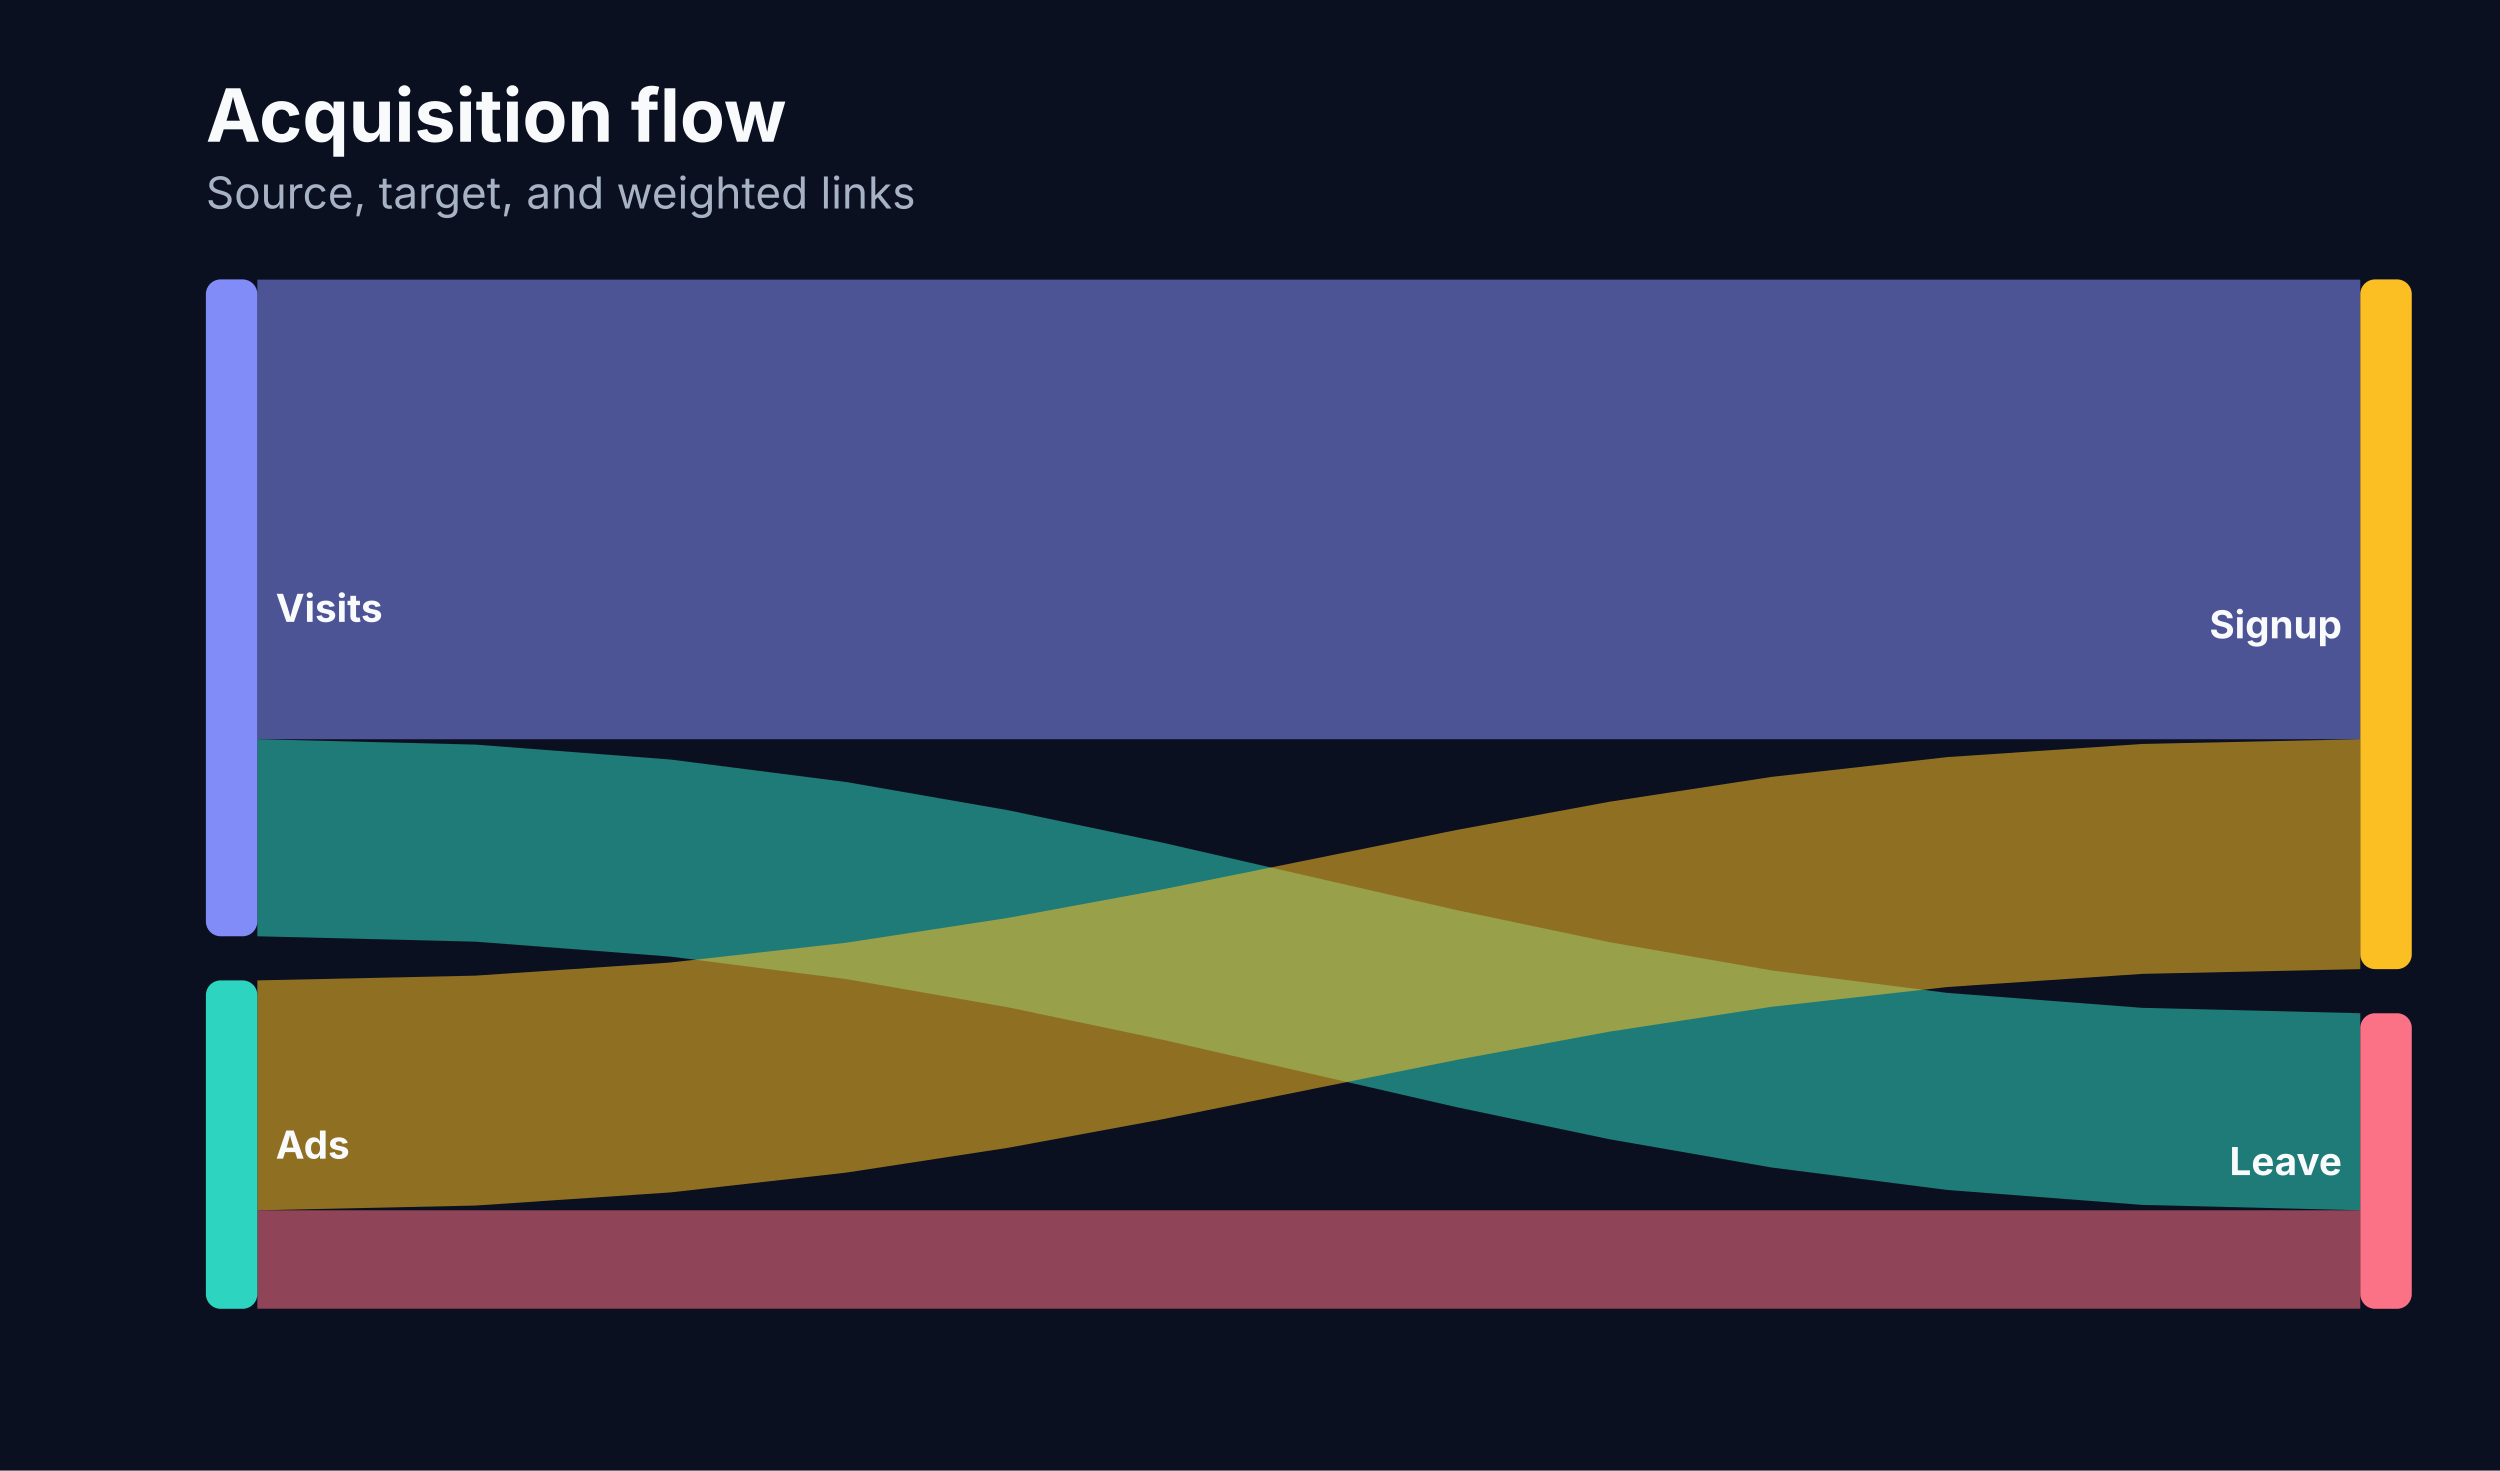
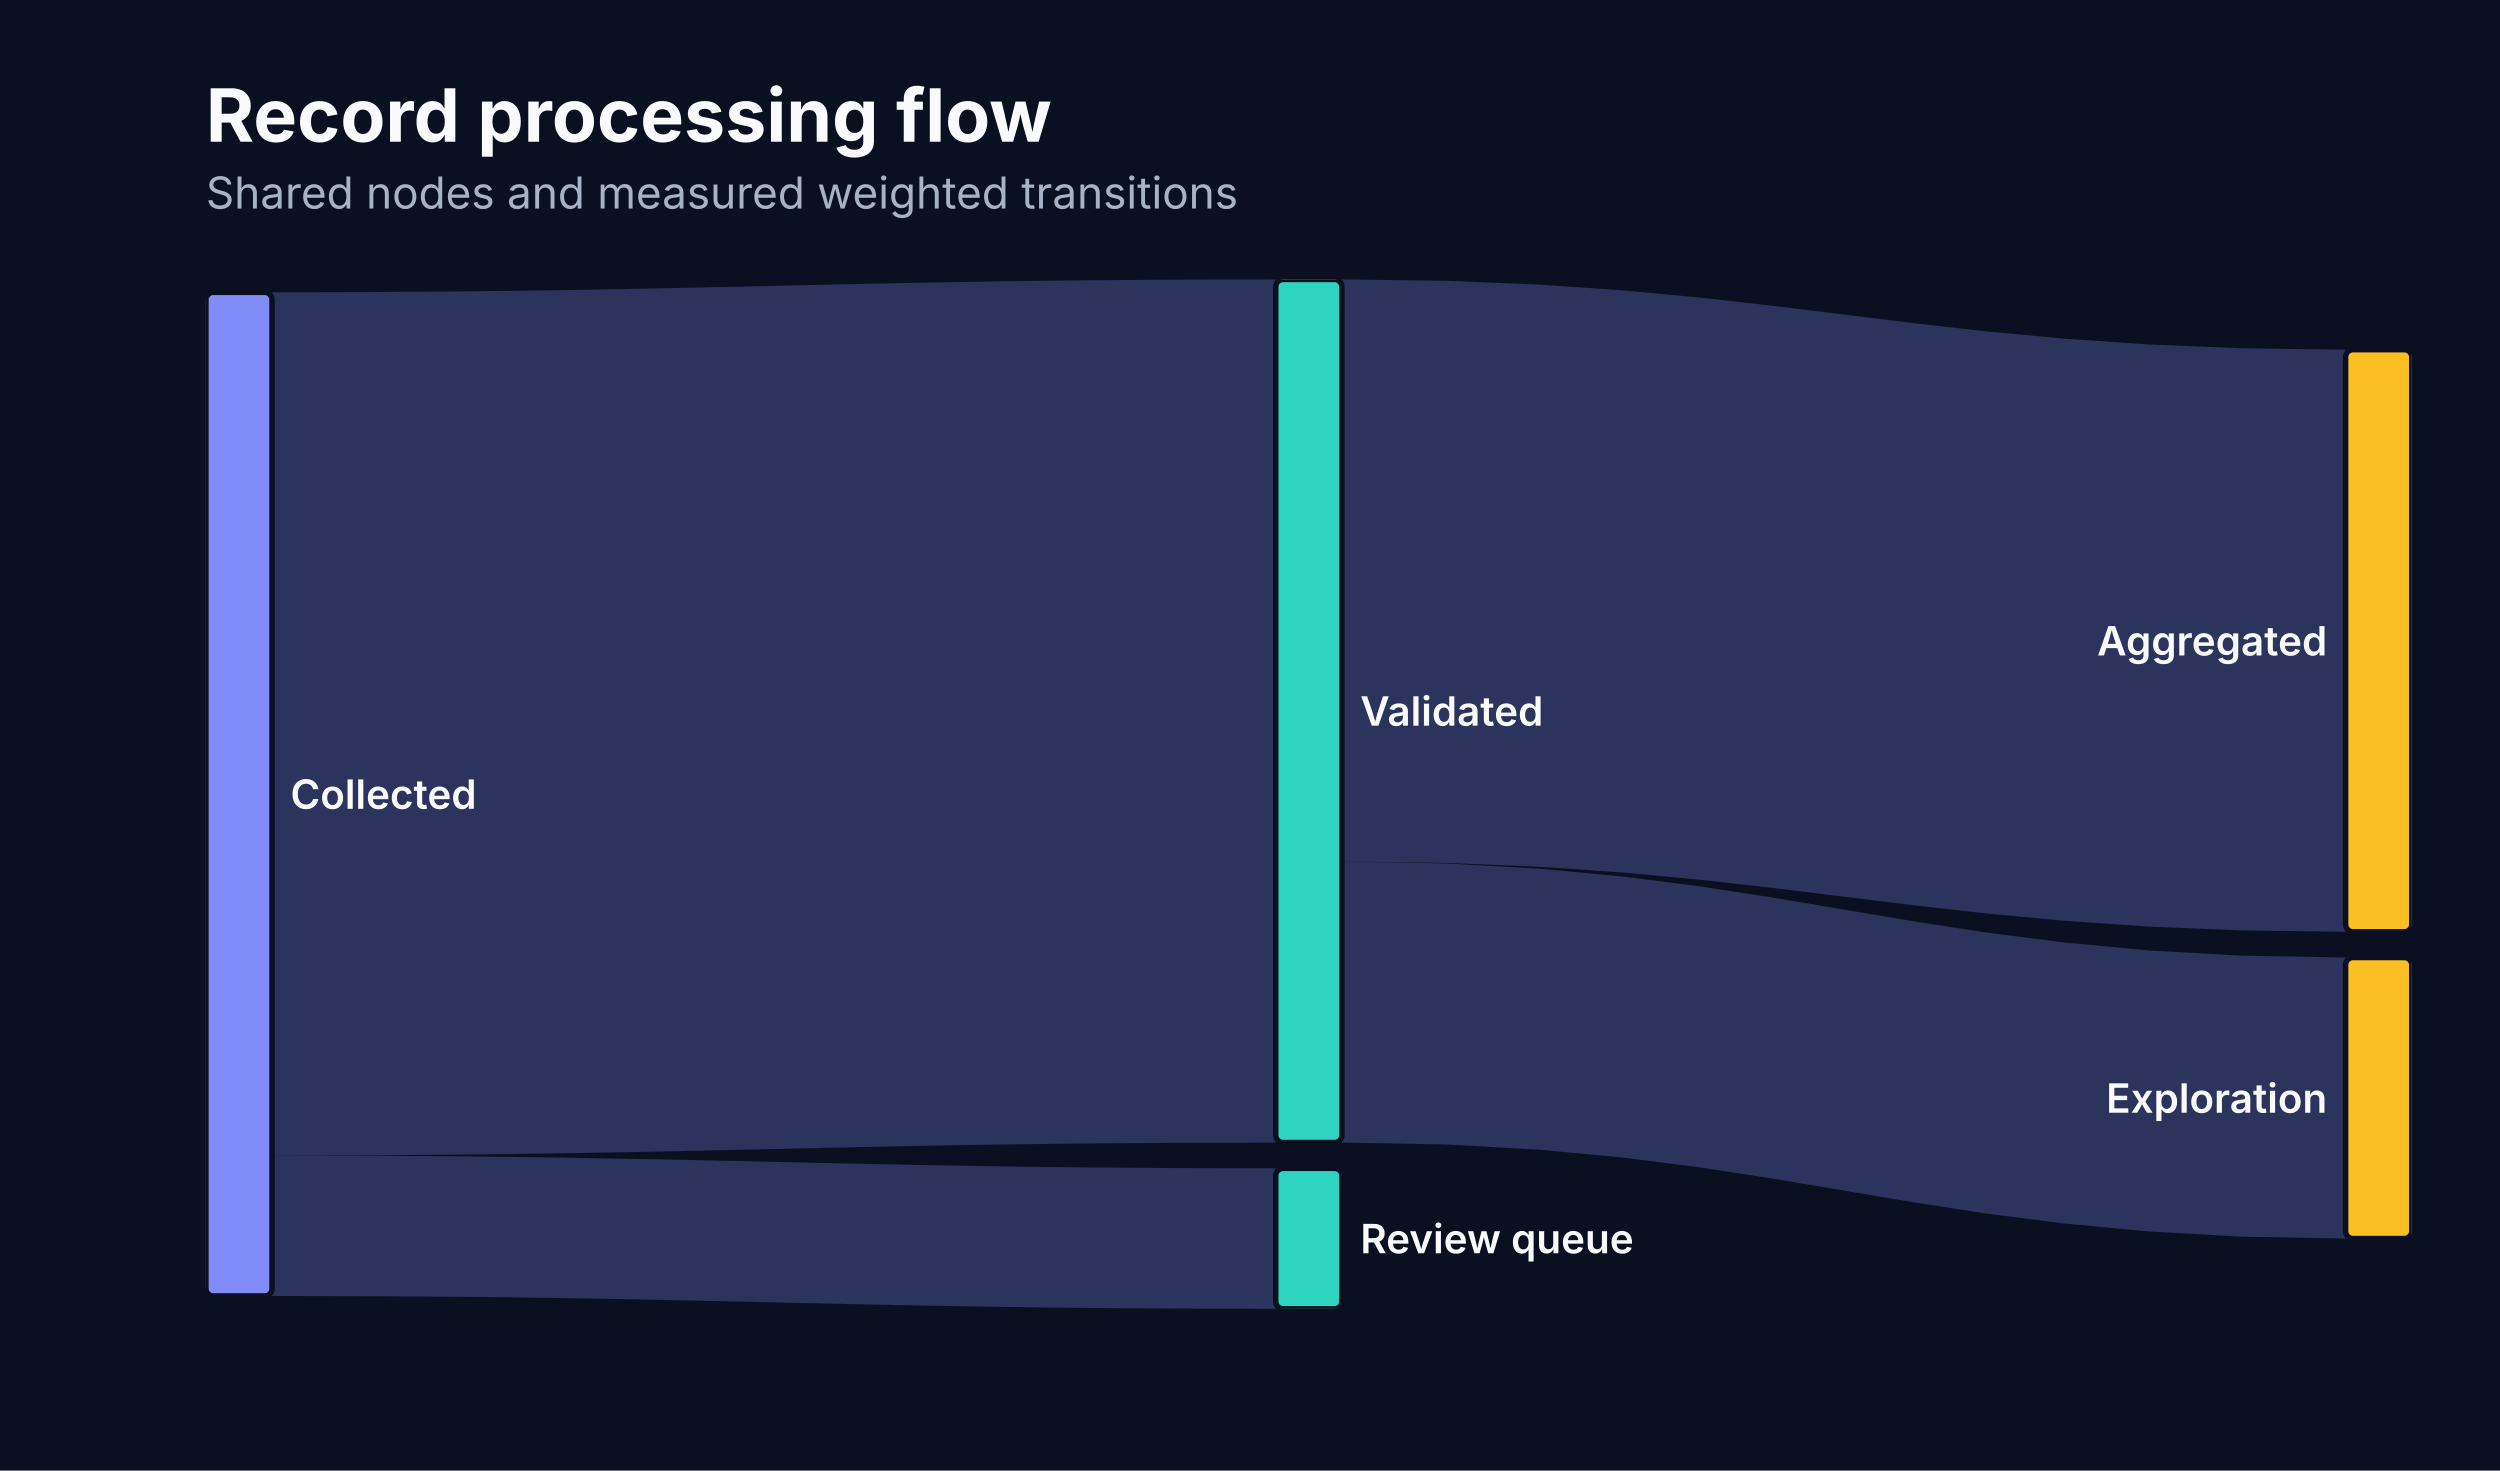
<svg xmlns="http://www.w3.org/2000/svg" width="680" height="400" viewBox="0 0 680 400" role="img" aria-labelledby="title description">
  <defs>
    <clipPath id="clip-1">
      <rect x="56" y="76" width="600" height="280" />
    </clipPath>
  </defs>
  <rect width="100%" height="100%" fill="#0b1020" />
  <g data-scene-node="scene:root">
    <g data-scene-node="layer-0:group" clip-path="url(#clip-1)">
-       <path data-scene-node="layer-0:flow:0" opacity="0.55" d="M 70 76 L 129.319 76 L 182.281 76 L 230.16 76 L 274.225 76 L 315.748 76 L 356 76 L 396.252 76 L 437.775 76 L 481.84 76 L 529.719 76 L 582.681 76 L 642 76 L 642 201.067 L 582.681 201.067 L 529.719 201.067 L 481.84 201.067 L 437.775 201.067 L 396.252 201.067 L 356 201.067 L 315.748 201.067 L 274.225 201.067 L 230.16 201.067 L 182.281 201.067 L 129.319 201.067 L 70 201.067 Z" fill="#818cf8" stroke-linejoin="round" />
-       <path data-scene-node="layer-0:flow:1" opacity="0.55" d="M 70 201.067 L 129.319 202.533 L 182.281 206.588 L 230.16 212.713 L 274.225 220.39 L 315.748 229.103 L 356 238.333 L 396.252 247.564 L 437.775 256.277 L 481.84 263.954 L 529.719 270.079 L 582.681 274.133 L 642 275.6 L 642 329.2 L 582.681 327.733 L 529.719 323.679 L 481.84 317.554 L 437.775 309.877 L 396.252 301.164 L 356 291.933 L 315.748 282.703 L 274.225 273.99 L 230.16 266.313 L 182.281 260.188 L 129.319 256.133 L 70 254.667 Z" fill="#2dd4bf" stroke-linejoin="round" />
-       <path data-scene-node="layer-0:flow:2" opacity="0.55" d="M 70 266.667 L 129.319 265.376 L 182.281 261.807 L 230.16 256.417 L 274.225 249.659 L 315.748 241.991 L 356 233.867 L 396.252 225.743 L 437.775 218.074 L 481.84 211.317 L 529.719 205.926 L 582.681 202.357 L 642 201.067 L 642 263.6 L 582.681 264.891 L 529.719 268.459 L 481.84 273.85 L 437.775 280.607 L 396.252 288.276 L 356 296.4 L 315.748 304.524 L 274.225 312.193 L 230.16 318.95 L 182.281 324.341 L 129.319 327.909 L 70 329.2 Z" fill="#fbbf24" stroke-linejoin="round" />
-       <path data-scene-node="layer-0:flow:3" opacity="0.55" d="M 70 329.2 L 129.319 329.2 L 182.281 329.2 L 230.16 329.2 L 274.225 329.2 L 315.748 329.2 L 356 329.2 L 396.252 329.2 L 437.775 329.2 L 481.84 329.2 L 529.719 329.2 L 582.681 329.2 L 642 329.2 L 642 356 L 582.681 356 L 529.719 356 L 481.84 356 L 437.775 356 L 396.252 356 L 356 356 L 315.748 356 L 274.225 356 L 230.16 356 L 182.281 356 L 129.319 356 L 70 356 Z" fill="#fb7185" stroke-linejoin="round" />
-       <rect data-scene-node="layer-0:source:0" x="56" y="76" width="14" height="178.667" rx="4" fill="#818cf8" />
-       <rect data-scene-node="layer-0:source:1" x="56" y="266.667" width="14" height="89.333" rx="4" fill="#2dd4bf" />
-       <rect data-scene-node="layer-0:target:0" x="642" y="76" width="14" height="187.6" rx="4" fill="#fbbf24" />
-       <rect data-scene-node="layer-0:target:1" x="642" y="275.6" width="14" height="80.4" rx="4" fill="#fb7185" />
-       <text data-scene-node="layer-0:source-label:0" x="75" y="165.333" fill="#f8fafc" font-family="Inter, ui-sans-serif, system-ui, -apple-system, BlinkMacSystemFont, &quot;Segoe UI&quot;, sans-serif" font-size="10.5" font-weight="650" text-anchor="start" dominant-baseline="central">Visits</text>
-       <text data-scene-node="layer-0:source-label:1" x="75" y="311.333" fill="#f8fafc" font-family="Inter, ui-sans-serif, system-ui, -apple-system, BlinkMacSystemFont, &quot;Segoe UI&quot;, sans-serif" font-size="10.5" font-weight="650" text-anchor="start" dominant-baseline="central">Ads</text>
-       <text data-scene-node="layer-0:target-label:0" x="637" y="169.8" fill="#f8fafc" font-family="Inter, ui-sans-serif, system-ui, -apple-system, BlinkMacSystemFont, &quot;Segoe UI&quot;, sans-serif" font-size="10.5" font-weight="650" text-anchor="end" dominant-baseline="central">Signup</text>
-       <text data-scene-node="layer-0:target-label:1" x="637" y="315.8" fill="#f8fafc" font-family="Inter, ui-sans-serif, system-ui, -apple-system, BlinkMacSystemFont, &quot;Segoe UI&quot;, sans-serif" font-size="10.5" font-weight="650" text-anchor="end" dominant-baseline="central">Leave</text>
+       <path data-scene-node="layer-0:flow-link:flow-0" d="M 74 79.5 L 102.311 79.431 L 127.589 79.241 L 150.44 78.953 L 171.471 78.593 L 191.289 78.183 L 210.5 77.75 L 229.711 77.317 L 249.529 76.907 L 270.56 76.547 L 293.411 76.259 L 318.689 76.069 L 347 76 L 347 310.78 L 318.689 310.849 L 293.411 311.039 L 270.56 311.327 L 249.529 311.687 L 229.711 312.097 L 210.5 312.53 L 191.289 312.963 L 171.471 313.373 L 150.44 313.733 L 127.589 314.021 L 102.311 314.211 L 74 314.28 Z" fill="#818cf847" stroke-linecap="round" stroke-linejoin="round" />
+       <path data-scene-node="layer-0:flow-link:flow-1" d="M 74 314.28 L 102.311 314.349 L 127.589 314.539 L 150.44 314.827 L 171.471 315.187 L 191.289 315.597 L 210.5 316.03 L 229.711 316.463 L 249.529 316.873 L 270.56 317.233 L 293.411 317.521 L 318.689 317.711 L 347 317.78 L 347 356 L 318.689 355.931 L 293.411 355.741 L 270.56 355.453 L 249.529 355.093 L 229.711 354.683 L 210.5 354.25 L 191.289 353.817 L 171.471 353.407 L 150.44 353.047 L 127.589 352.759 L 102.311 352.569 L 74 352.5 Z" fill="#818cf847" stroke-linecap="round" stroke-linejoin="round" />
+       <path data-scene-node="layer-0:flow-link:flow-2" d="M 365 76 L 393.311 76.376 L 418.589 77.416 L 441.44 78.986 L 462.471 80.954 L 482.289 83.188 L 501.5 85.555 L 520.711 87.922 L 540.529 90.156 L 561.56 92.124 L 584.411 93.694 L 609.689 94.734 L 638 95.11 L 638 253.45 L 609.689 253.074 L 584.411 252.034 L 561.56 250.464 L 540.529 248.496 L 520.711 246.262 L 501.5 243.895 L 482.289 241.528 L 462.471 239.294 L 441.44 237.326 L 418.589 235.756 L 393.311 234.716 L 365 234.34 Z" fill="#818cf847" stroke-linecap="round" stroke-linejoin="round" />
+       <path data-scene-node="layer-0:flow-link:flow-3" d="M 365 234.34 L 393.311 234.854 L 418.589 236.274 L 441.44 238.42 L 462.471 241.109 L 482.289 244.161 L 501.5 247.395 L 520.711 250.629 L 540.529 253.681 L 561.56 256.37 L 584.411 258.516 L 609.689 259.936 L 638 260.45 L 638 336.89 L 609.689 336.376 L 584.411 334.956 L 561.56 332.81 L 540.529 330.121 L 520.711 327.069 L 501.5 323.835 L 482.289 320.601 L 462.471 317.549 L 441.44 314.86 L 418.589 312.714 L 393.311 311.294 L 365 310.78 Z" fill="#818cf847" stroke-linecap="round" stroke-linejoin="round" />
+       <rect data-scene-node="layer-0:flow-node:Collected" x="56" y="79.5" width="18" height="273" rx="2" fill="#818cf8" stroke="#0b1020" stroke-width="1.5" />
+       <rect data-scene-node="layer-0:flow-node:Validated" x="347" y="76" width="18" height="234.78" rx="2" fill="#2dd4bf" stroke="#0b1020" stroke-width="1.5" />
+       <rect data-scene-node="layer-0:flow-node:Review queue" x="347" y="317.78" width="18" height="38.22" rx="2" fill="#2dd4bf" stroke="#0b1020" stroke-width="1.5" />
+       <rect data-scene-node="layer-0:flow-node:Aggregated" x="638" y="95.11" width="18" height="158.34" rx="2" fill="#fbbf24" stroke="#0b1020" stroke-width="1.5" />
+       <rect data-scene-node="layer-0:flow-node:Exploration" x="638" y="260.45" width="18" height="76.44" rx="2" fill="#fbbf24" stroke="#0b1020" stroke-width="1.5" />
+       <text data-scene-node="layer-0:flow-label:Collected" x="79" y="216" fill="#f8fafc" font-family="Inter, ui-sans-serif, system-ui, -apple-system, BlinkMacSystemFont, &quot;Segoe UI&quot;, sans-serif" font-size="11" font-weight="600" text-anchor="start" dominant-baseline="central">Collected</text>
+       <text data-scene-node="layer-0:flow-label:Validated" x="370" y="193.39" fill="#f8fafc" font-family="Inter, ui-sans-serif, system-ui, -apple-system, BlinkMacSystemFont, &quot;Segoe UI&quot;, sans-serif" font-size="11" font-weight="600" text-anchor="start" dominant-baseline="central">Validated</text>
+       <text data-scene-node="layer-0:flow-label:Review queue" x="370" y="336.89" fill="#f8fafc" font-family="Inter, ui-sans-serif, system-ui, -apple-system, BlinkMacSystemFont, &quot;Segoe UI&quot;, sans-serif" font-size="11" font-weight="600" text-anchor="start" dominant-baseline="central">Review queue</text>
+       <text data-scene-node="layer-0:flow-label:Aggregated" x="633" y="174.28" fill="#f8fafc" font-family="Inter, ui-sans-serif, system-ui, -apple-system, BlinkMacSystemFont, &quot;Segoe UI&quot;, sans-serif" font-size="11" font-weight="600" text-anchor="end" dominant-baseline="central">Aggregated</text>
+       <text data-scene-node="layer-0:flow-label:Exploration" x="633" y="298.67" fill="#f8fafc" font-family="Inter, ui-sans-serif, system-ui, -apple-system, BlinkMacSystemFont, &quot;Segoe UI&quot;, sans-serif" font-size="11" font-weight="600" text-anchor="end" dominant-baseline="central">Exploration</text>
    </g>
-     <text data-scene-node="chart:title" x="56" y="24" fill="#f8fafc" font-family="Inter, ui-sans-serif, system-ui, -apple-system, BlinkMacSystemFont, &quot;Segoe UI&quot;, sans-serif" font-size="20" font-weight="700" text-anchor="start" dominant-baseline="text-before-edge">Acquisition flow</text>
-     <text data-scene-node="chart:subtitle" x="56" y="48" fill="#a7b2c5" font-family="Inter, ui-sans-serif, system-ui, -apple-system, BlinkMacSystemFont, &quot;Segoe UI&quot;, sans-serif" font-size="12" font-weight="400" text-anchor="start" dominant-baseline="text-before-edge">Source, target, and weighted links</text>
+     <text data-scene-node="chart:title" x="56" y="24" fill="#f8fafc" font-family="Inter, ui-sans-serif, system-ui, -apple-system, BlinkMacSystemFont, &quot;Segoe UI&quot;, sans-serif" font-size="20" font-weight="700" text-anchor="start" dominant-baseline="text-before-edge">Record processing flow</text>
+     <text data-scene-node="chart:subtitle" x="56" y="48" fill="#a7b2c5" font-family="Inter, ui-sans-serif, system-ui, -apple-system, BlinkMacSystemFont, &quot;Segoe UI&quot;, sans-serif" font-size="12" font-weight="400" text-anchor="start" dominant-baseline="text-before-edge">Shared nodes and measured weighted transitions</text>
  </g>
</svg>
